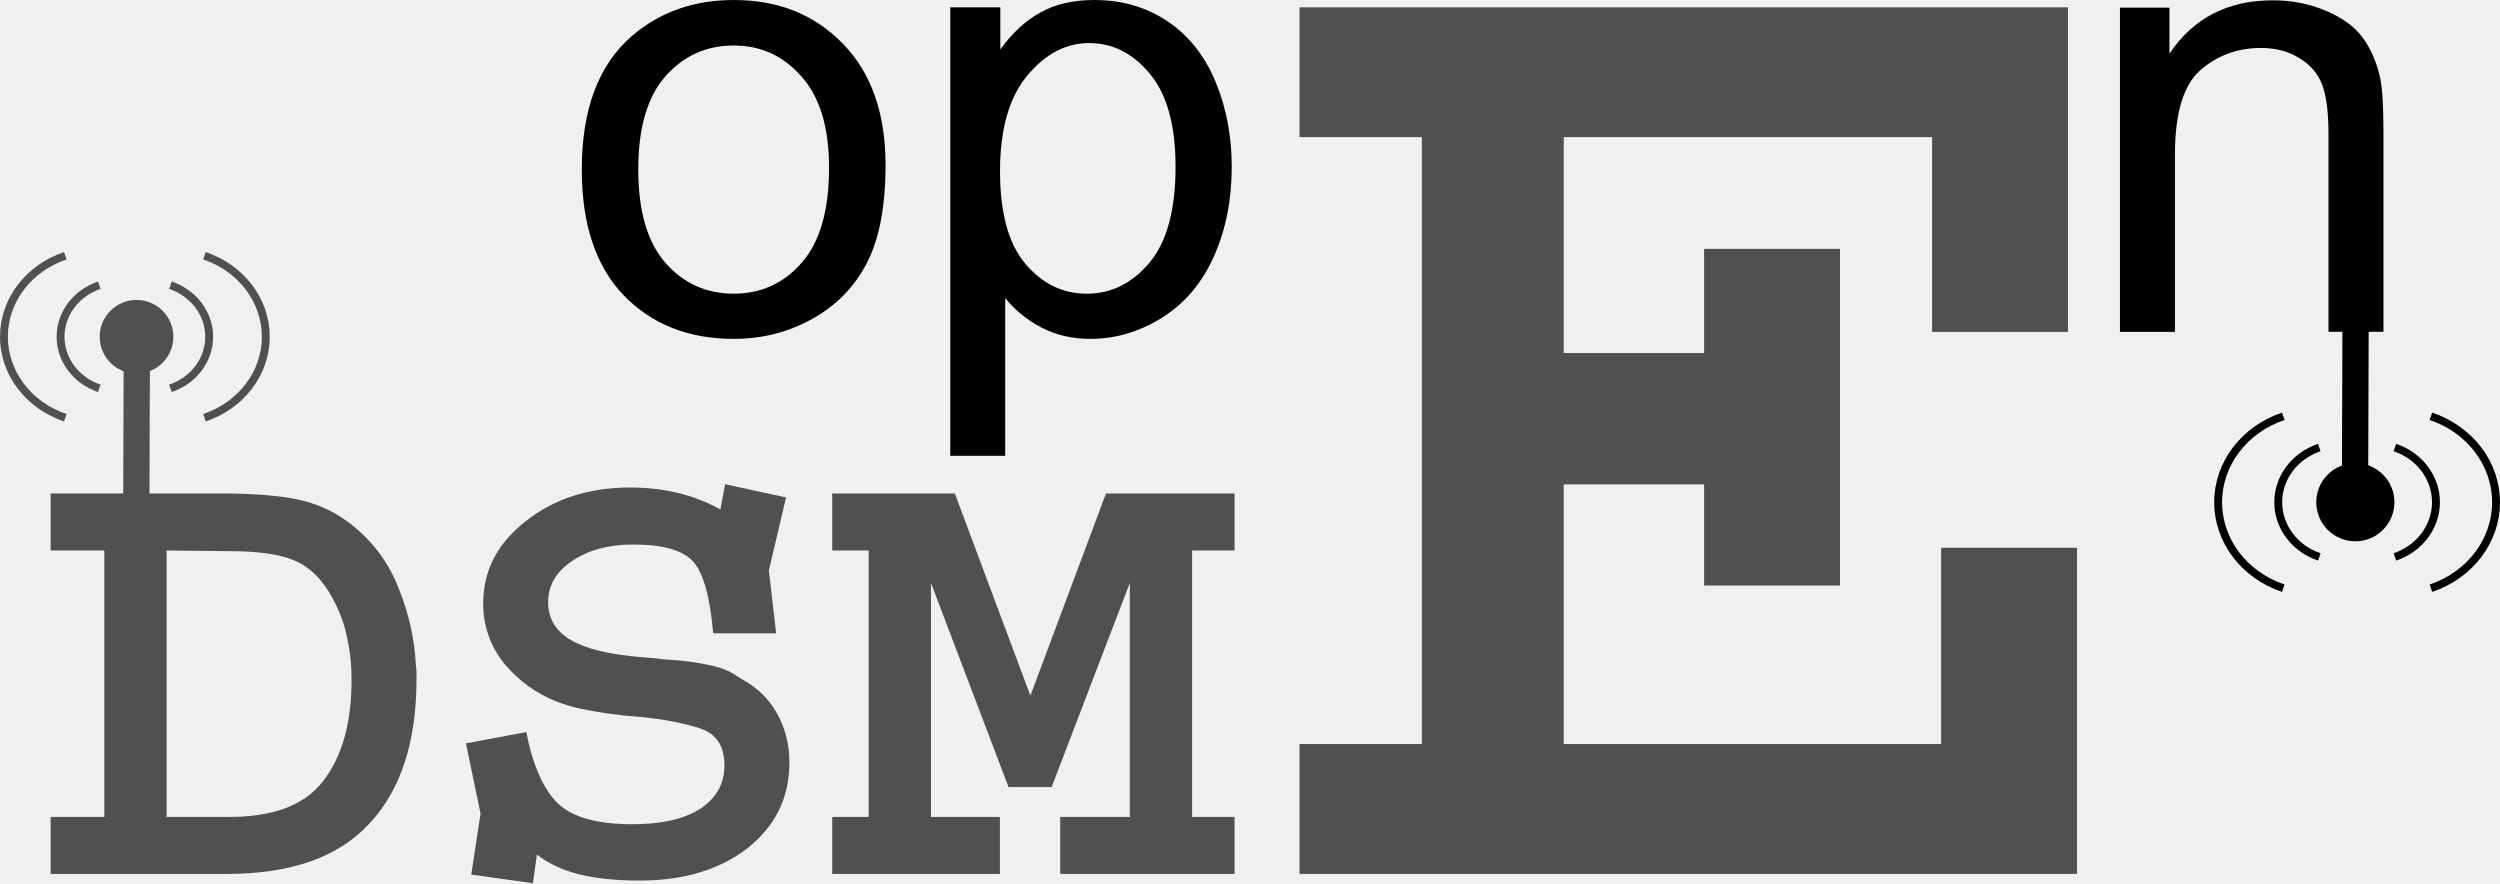
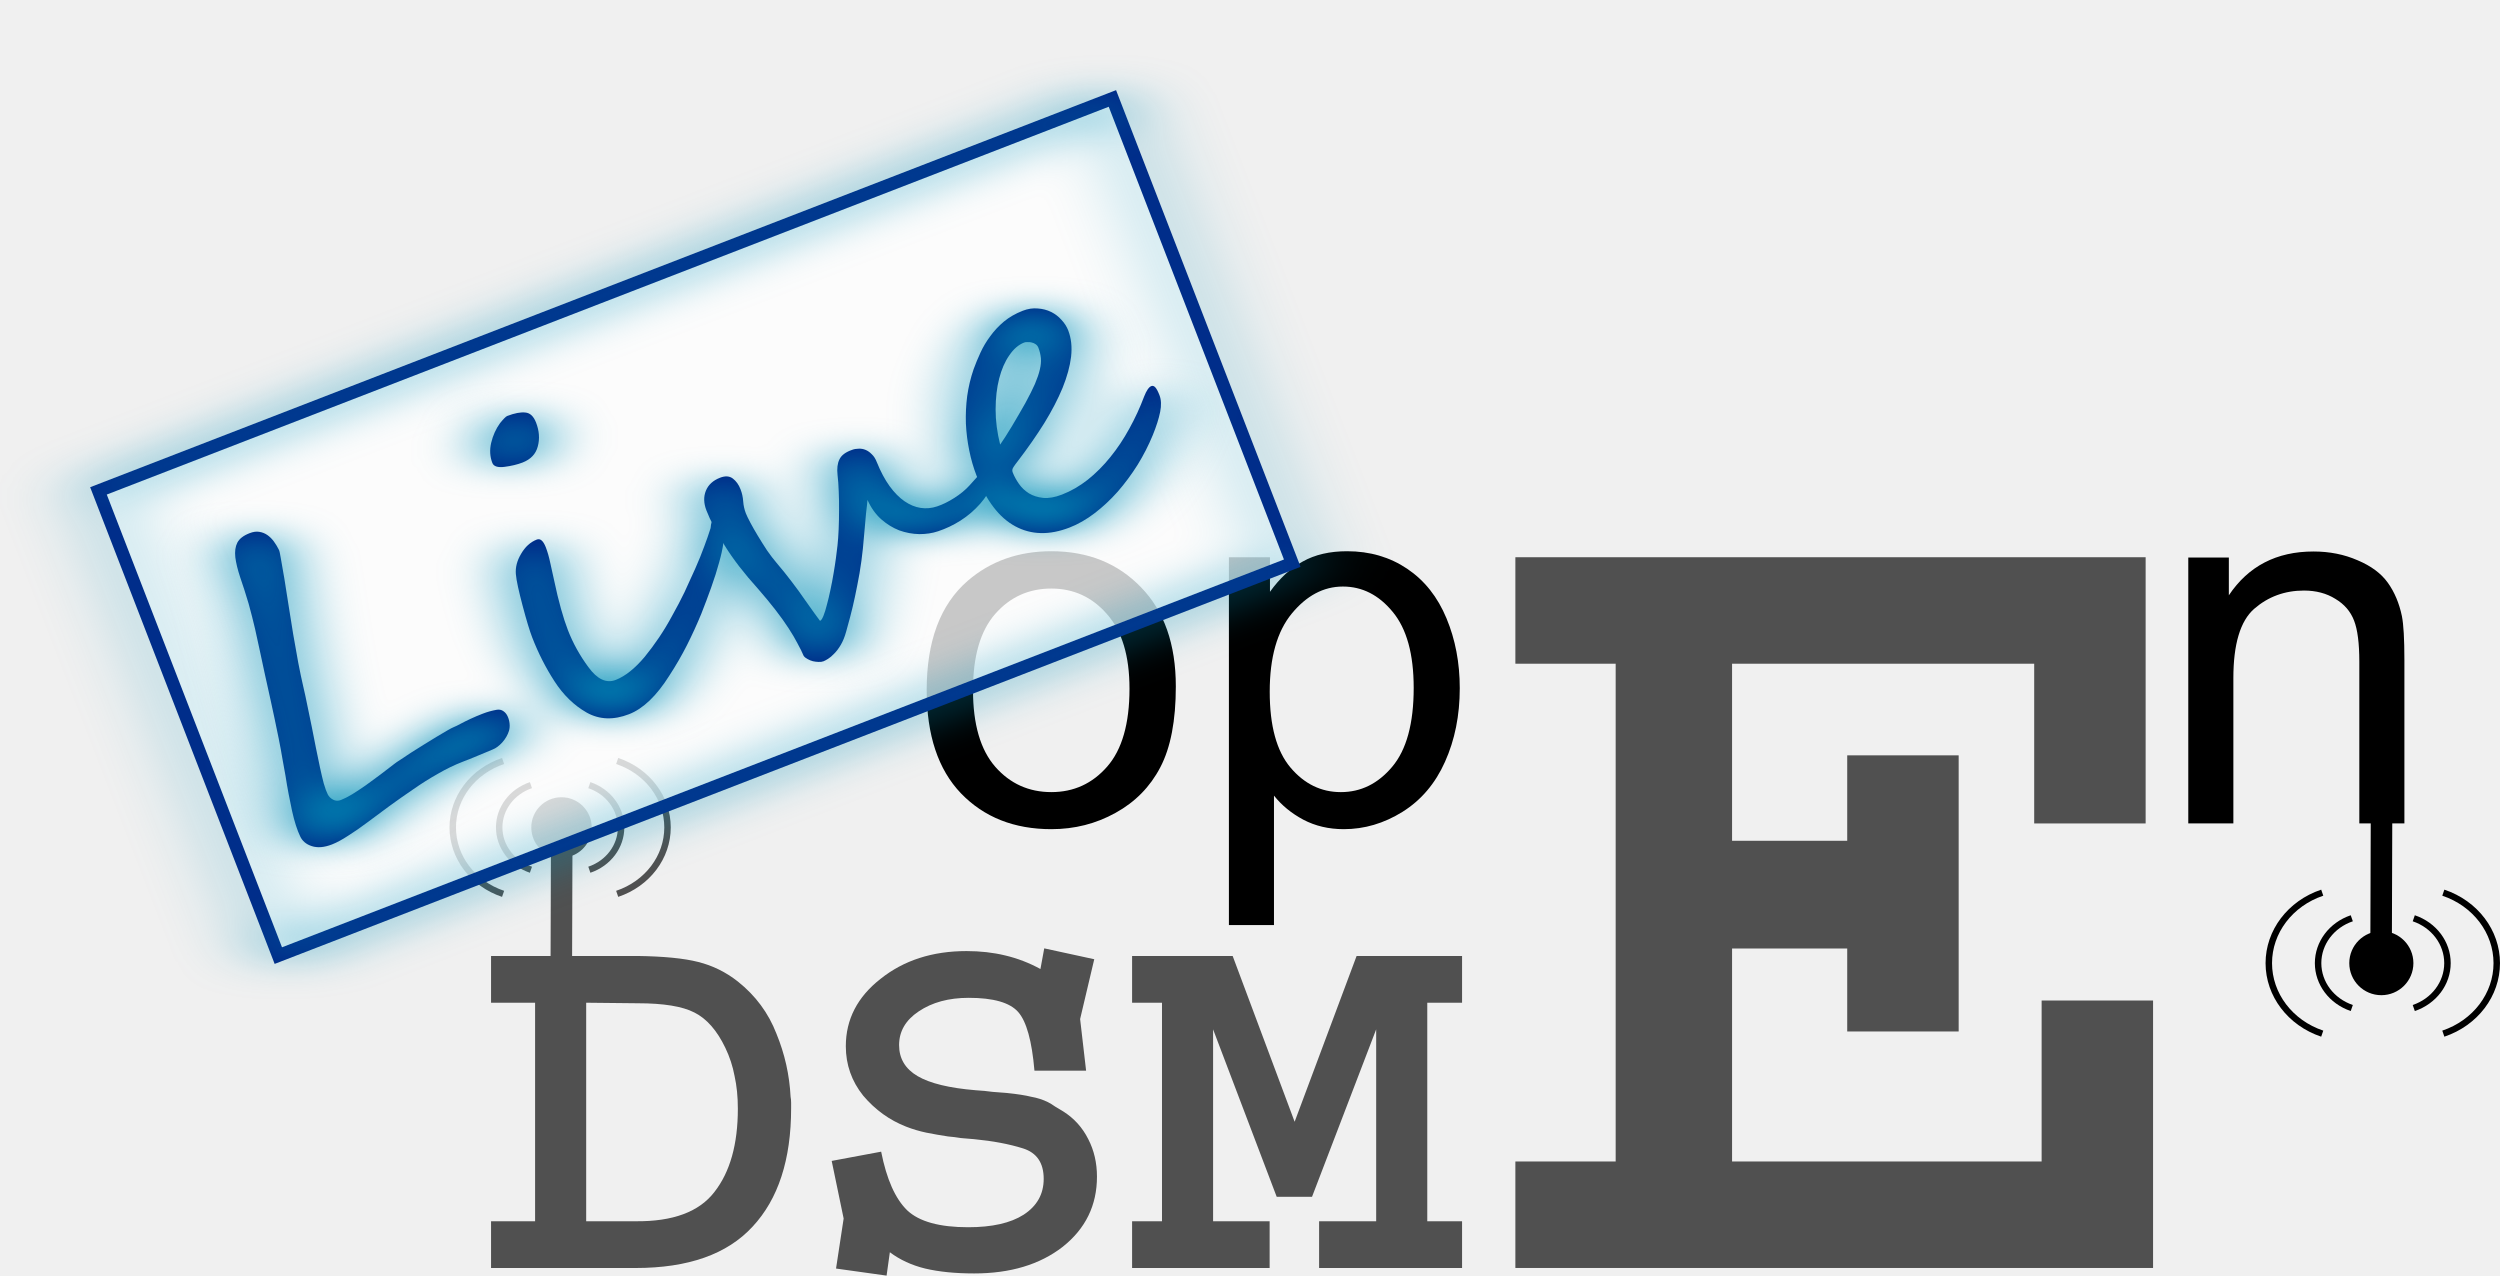
- <svg xmlns="http://www.w3.org/2000/svg" width="95.807mm" height="33.847mm" viewBox="0 0 339.474 119.929" id="svg2" version="1.1">
-   <defs id="defs4" />
-   <g id="layer1" transform="translate(-29.48863,124.0173)">
+ <svg xmlns="http://www.w3.org/2000/svg" width="116.81mm" height="59.602mm" viewBox="0 0 413.892 211.19" id="svg2" version="1.1">
+   <defs id="defs4">
+     <filter style="color-interpolation-filters:sRGB" id="filter4552" x="-0.07" width="1.14" y="-0.153" height="1.305">
+       <feGaussianBlur stdDeviation="5.25" id="feGaussianBlur4554" />
+     </filter>
+     <filter style="color-interpolation-filters:sRGB" id="filter4560" x="-0.065" width="1.13" y="-0.182" height="1.365">
+       <feGaussianBlur stdDeviation="4.317" id="feGaussianBlur4562" />
+     </filter>
+   </defs>
+   <g id="layer1" transform="translate(44.92945,215.2782)" style="display:inline">
    <g style="font-style:normal;font-weight:normal;font-size:25px;line-height:125%;font-family:sans-serif;letter-spacing:0px;word-spacing:0px;writing-mode:lr-tb;fill:#000000;fill-opacity:1;stroke:none;stroke-width:1px;stroke-linecap:butt;stroke-linejoin:miter;stroke-opacity:1" id="text4136">
      <path d="m 108.489,-101.01 q 0,-12.229 6.798,-18.115 5.679,-4.892 13.846,-4.892 9.078,0 14.841,5.969 5.762,5.928 5.762,16.416 0,8.498 -2.57,13.39 -2.529,4.85 -7.42,7.545 -4.85,2.695 -10.612,2.695 -9.244,0 -14.965,-5.928 -5.679,-5.928 -5.679,-17.079 z m 7.669,0 q 0,8.457 3.689,12.685 3.689,4.187 9.286,4.187 5.555,0 9.244,-4.228 3.689,-4.228 3.689,-12.892 0,-8.166 -3.731,-12.353 -3.689,-4.228 -9.203,-4.228 -5.596,0 -9.286,4.187 -3.689,4.187 -3.689,12.644 z" style="font-style:normal;font-variant:normal;font-weight:normal;font-stretch:normal;font-size:84.898px;font-family:Arial;-inkscape-font-specification:Arial" id="path4161" />
      <path d="m 158.525,-62.126 0,-60.896 6.798,0 0,5.721 q 2.404,-3.358 5.431,-5.016 3.026,-1.7 7.337,-1.7 5.638,0 9.949,2.902 4.311,2.902 6.508,8.208 2.197,5.265 2.197,11.566 0,6.757 -2.446,12.188 -2.404,5.389 -7.047,8.291 -4.601,2.86 -9.7,2.86 -3.731,0 -6.716,-1.575 -2.943,-1.575 -4.85,-3.98 l 0,21.432 -7.462,0 z m 6.757,-38.635 q 0,8.498 3.441,12.561 3.441,4.063 8.332,4.063 4.975,0 8.498,-4.187 3.565,-4.228 3.565,-13.058 0,-8.415 -3.482,-12.602 -3.441,-4.187 -8.249,-4.187 -4.767,0 -8.457,4.477 -3.648,4.436 -3.648,12.934 z" style="font-style:normal;font-variant:normal;font-weight:normal;font-stretch:normal;font-size:84.898px;font-family:Arial;-inkscape-font-specification:Arial" id="path4163" />
    </g>
    <g id="g4231" transform="matrix(1.061346,0,0,1.061111,-34.34414,5.038099)">
      <g style="font-style:normal;font-variant:normal;font-weight:normal;font-stretch:normal;font-size:27.125px;line-height:125%;font-family:Umpush;-inkscape-font-specification:Umpush;letter-spacing:0px;word-spacing:0px;writing-mode:lr-tb;fill:#000000;fill-opacity:1;stroke:none;stroke-width:1px;stroke-linecap:butt;stroke-linejoin:miter;stroke-opacity:1" id="text4148">
        <path d="m 331.373,-79.16 0,-41.484 6.328,0 0,5.898 q 4.57,-6.836 13.203,-6.836 3.75,0 6.875,1.367 3.164,1.328 4.727,3.516 1.562,2.188 2.188,5.195 0.391,1.953 0.391,6.836 l 0,25.508 -7.031,0 0,-25.234 q 0,-4.297 -0.82,-6.406 -0.82,-2.148 -2.93,-3.398 -2.07,-1.289 -4.883,-1.289 -4.492,0 -7.773,2.852 -3.242,2.852 -3.242,10.82 l 0,22.656 -7.031,0 z" style="font-style:normal;font-variant:normal;font-weight:normal;font-stretch:normal;font-size:80px;font-family:Arial;-inkscape-font-specification:Arial" id="path4166" />
      </g>
      <g id="g4219-5" transform="matrix(-3.075489,0,0,-3.037498,484.6106,36.83832)">
        <g transform="translate(-0.03951695,0)" id="g4177">
          <path id="path4160-7" d="m 40.064,38.415 0.021,-6.58" style="fill:none;fill-rule:evenodd;stroke:#000000;stroke-width:1.092;stroke-linecap:butt;stroke-linejoin:miter;stroke-miterlimit:4;stroke-dasharray:none;stroke-opacity:1" />
          <path style="fill:#000000;fill-opacity:1;stroke:none;stroke-width:0.938;stroke-miterlimit:4;stroke-dasharray:none;stroke-dashoffset:0;stroke-opacity:1" d="m 41.699,31.01 a 1.626,1.646 0 0 1 -1.626,1.646 1.626,1.646 0 0 1 -1.626,-1.646 1.626,1.646 0 0 1 1.626,-1.646 1.626,1.646 0 0 1 1.626,1.646 z" id="path4164-2" />
          <path style="fill:none;fill-opacity:1;stroke:#000000;stroke-width:0.328;stroke-miterlimit:4;stroke-dasharray:none;stroke-dashoffset:0;stroke-opacity:1" d="m 41.572,28.705 a 2.597,2.453 0 0 1 1.709,2.305 2.597,2.453 0 0 1 -1.709,2.305" id="path4170-1" />
          <path transform="scale(-1,1)" style="fill:none;fill-opacity:1;stroke:#000000;stroke-width:0.328;stroke-miterlimit:4;stroke-dasharray:none;stroke-dashoffset:0;stroke-opacity:1" d="m -38.428,28.705 a 2.597,2.453 0 0 1 1.709,2.305 2.597,2.453 0 0 1 -1.709,2.305" id="path4170-6-2" />
          <path transform="scale(-1,1)" style="fill:none;fill-opacity:1;stroke:#000000;stroke-width:0.328;stroke-miterlimit:4;stroke-dasharray:none;stroke-dashoffset:0;stroke-opacity:1" d="m -36.929,27.388 a 4.119,3.854 0 0 1 2.71,3.621 4.119,3.854 0 0 1 -2.71,3.621" id="path4170-6-3-7" />
          <path style="fill:none;fill-opacity:1;stroke:#000000;stroke-width:0.328;stroke-miterlimit:4;stroke-dasharray:none;stroke-dashoffset:0;stroke-opacity:1" d="m 43.071,27.388 a 4.119,3.854 0 0 1 2.71,3.621 4.119,3.854 0 0 1 -2.71,3.621" id="path4170-6-3-2-2" />
        </g>
      </g>
    </g>
    <g style="font-style:normal;font-weight:normal;font-size:205px;line-height:125%;font-family:sans-serif;letter-spacing:0px;word-spacing:0px;fill:#505050;fill-opacity:1;stroke:none;stroke-width:1px;stroke-linecap:butt;stroke-linejoin:miter;stroke-opacity:1" id="text4158">
      <path d="m 310.297,-123.024 0,44.075 -18.45,0 0,-26.445 -50.02,0 0,29.315 19.065,0 0,-14.145 18.45,0 0,45.715 -18.45,0 0,-13.735 -19.065,0 0,35.26 51.25,0 0,-26.65 18.45,0 0,44.28 -105.575,0 0,-17.63 16.605,0 0,-82.41 -16.605,0 0,-17.63 104.345,0 0,0 z" style="font-style:normal;font-variant:normal;font-weight:100;font-stretch:normal;font-size:205px;font-family:Courier;-inkscape-font-specification:'Courier Thin';fill:#505050;fill-opacity:1" id="path4174" />
    </g>
    <g id="g4243" transform="translate(0,1.636049)">
      <g style="font-style:normal;font-weight:normal;font-size:25px;line-height:125%;font-family:sans-serif;letter-spacing:0px;word-spacing:0px;writing-mode:lr-tb;fill:#505050;fill-opacity:1;stroke:none;stroke-width:1px;stroke-linecap:butt;stroke-linejoin:miter;stroke-opacity:1" id="text4140">
        <path d="m 43.656,-14.725 0,-36.18 -7.29,0 0,-7.74 24.21,0 q 6.57,0.09 10.08,0.99 3.6,0.9 6.57,3.24 4.41,3.51 6.39,8.64 2.07,5.04 2.34,10.44 0.09,0.45 0.09,0.99 0,0.45 0,0.9 0,12.78 -6.39,19.62 -6.3,6.84 -19.35,6.84 l -23.94,0 0,-7.74 7.29,0 0,0 z m 8.46,-36.18 0,36.18 8.19,0 q 9.27,0.09 13.05,-4.86 3.87,-4.95 3.87,-13.77 0,-2.97 -0.54,-5.4 -0.45,-2.43 -1.53,-4.68 -2.07,-4.32 -5.13,-5.85 -2.97,-1.53 -9.36,-1.53 l -8.55,-0.09 0,0 z" style="font-style:normal;font-variant:normal;font-weight:100;font-stretch:normal;font-size:90px;font-family:Courier;-inkscape-font-specification:'Courier Thin';fill:#505050;fill-opacity:1" id="path4177" />
        <path d="m 127.951,-59.905 8.28,1.8 -2.34,9.9 0.99,8.55 -8.55,0 q -0.63,-7.38 -2.7,-9.72 -2.07,-2.34 -8.19,-2.34 -4.95,0 -8.28,2.25 -3.24,2.16 -3.24,5.58 0,3.33 3.06,5.13 3.06,1.8 9.63,2.34 1.53,0.09 2.79,0.27 1.35,0.09 2.34,0.18 2.61,0.27 4.05,0.63 1.53,0.27 2.79,0.9 0.54,0.27 1.17,0.72 0.63,0.36 1.35,0.81 2.7,1.71 4.14,4.59 1.44,2.79 1.44,6.21 0,7.11 -5.67,11.61 -5.67,4.41 -14.67,4.41 -4.68,0 -8.1,-0.81 -3.33,-0.81 -5.85,-2.7 l -0.54,3.87 -8.37,-1.17 1.26,-8.28 -1.98,-9.54 8.19,-1.53 q 1.35,6.84 4.32,9.72 2.97,2.79 10.08,2.79 5.94,0 9.18,-2.07 3.33,-2.16 3.33,-5.94 0,-3.96 -3.42,-5.04 -3.42,-1.08 -8.1,-1.53 -1.08,-0.09 -2.16,-0.18 -1.08,-0.18 -2.16,-0.27 -1.8,-0.27 -3.6,-0.63 -1.71,-0.36 -3.33,-0.99 -4.14,-1.62 -7.11,-5.13 -2.88,-3.6 -2.88,-8.19 0,-6.66 5.76,-11.16 5.76,-4.59 14.22,-4.59 3.42,0 6.39,0.72 3.06,0.72 5.85,2.25 l 0.63,-3.42 0,0 z" style="font-style:normal;font-variant:normal;font-weight:100;font-stretch:normal;font-size:90px;font-family:Courier;-inkscape-font-specification:'Courier Thin';fill:#505050;fill-opacity:1" id="path4179" />
        <path d="m 159.146,-58.645 10.26,27.45 10.26,-27.45 17.46,0 0,7.74 -5.76,0 0,36.18 5.76,0 0,7.74 -23.67,0 0,-7.74 9.45,0 0,-31.77 -10.62,27.72 -5.85,0 -10.53,-27.72 0,31.77 9.36,0 0,7.74 -22.77,0 0,-7.74 4.95,0 0,-36.18 -4.95,0 0,-7.74 16.65,0 0,0 z" style="font-style:normal;font-variant:normal;font-weight:100;font-stretch:normal;font-size:90px;font-family:Courier;-inkscape-font-specification:'Courier Thin';fill:#505050;fill-opacity:1" id="path4181" />
      </g>
      <g id="g4219-5-6" transform="matrix(3.075489,0,0,3.037498,-75.09519,-174.1175)">
        <g transform="translate(-0.03951695,0)" id="g4177-3">
          <g id="g4221">
            <path style="fill:none;fill-rule:evenodd;stroke:#505050;stroke-width:1.159;stroke-linecap:butt;stroke-linejoin:miter;stroke-miterlimit:4;stroke-dasharray:none;stroke-opacity:1" d="m 40.064,38.415 0.021,-6.58" id="path4160-7-8" />
            <path style="fill:#505050;fill-opacity:1;stroke:none;stroke-width:0.938;stroke-miterlimit:4;stroke-dasharray:none;stroke-dashoffset:0;stroke-opacity:1" d="m 41.699,31.01 a 1.626,1.646 0 0 1 -1.626,1.646 1.626,1.646 0 0 1 -1.626,-1.646 1.626,1.646 0 0 1 1.626,-1.646 1.626,1.646 0 0 1 1.626,1.646 z" id="path4164-2-5" />
            <path style="fill:none;fill-opacity:1;stroke:#505050;stroke-width:0.348;stroke-miterlimit:4;stroke-dasharray:none;stroke-dashoffset:0;stroke-opacity:1" d="m 41.572,28.705 a 2.597,2.453 0 0 1 1.709,2.305 2.597,2.453 0 0 1 -1.709,2.305" id="path4170-1-3" />
            <path transform="scale(-1,1)" style="fill:none;fill-opacity:1;stroke:#505050;stroke-width:0.348;stroke-miterlimit:4;stroke-dasharray:none;stroke-dashoffset:0;stroke-opacity:1" d="m -38.428,28.705 a 2.597,2.453 0 0 1 1.709,2.305 2.597,2.453 0 0 1 -1.709,2.305" id="path4170-6-2-0" />
            <path transform="scale(-1,1)" style="fill:none;fill-opacity:1;stroke:#505050;stroke-width:0.348;stroke-miterlimit:4;stroke-dasharray:none;stroke-dashoffset:0;stroke-opacity:1" d="m -36.929,27.388 a 4.119,3.854 0 0 1 2.71,3.621 4.119,3.854 0 0 1 -2.71,3.621" id="path4170-6-3-7-8" />
            <path style="fill:none;fill-opacity:1;stroke:#505050;stroke-width:0.348;stroke-miterlimit:4;stroke-dasharray:none;stroke-dashoffset:0;stroke-opacity:1" d="m 43.071,27.388 a 4.119,3.854 0 0 1 2.71,3.621 4.119,3.854 0 0 1 -2.71,3.621" id="path4170-6-3-2-2-4" />
          </g>
        </g>
      </g>
    </g>
  </g>
+   <g id="layer3" style="display:inline" transform="translate(14.4105,14.0547)">
+     <g id="g4616" transform="matrix(0.9430202,-0.3327354,0.3327354,0.9430202,251.5693,124.2104)">
+       <g id="g4175" transform="matrix(0.9995475,-0.03008118,0.03008118,0.9995475,2.900322,-3.81336)">
+         <g id="g4183">
+           <path style="opacity:1;fill:#ffffff;fill-opacity:0.784;stroke:#001e82;stroke-width:2.126;stroke-linecap:butt;stroke-linejoin:miter;stroke-miterlimit:4;stroke-dasharray:none;stroke-dashoffset:0;stroke-opacity:1" d="m -215.29,-139.551 180,0 0,82.5 -180,0 z" id="rect4169-7-8" />
+           <g style="font-style:normal;font-variant:normal;font-weight:normal;font-stretch:normal;font-size:15px;line-height:125%;font-family:Arial;-inkscape-font-specification:Arial;text-align:start;letter-spacing:0px;word-spacing:0px;writing-mode:lr-tb;text-anchor:start;fill:#001e82;fill-opacity:1;stroke:none;stroke-width:1px;stroke-linecap:butt;stroke-linejoin:miter;stroke-opacity:1" id="text4165-1-9">
+             <path d="m -166.237,-77.981 q -0.684,0.854 -1.743,1.401 -1.06,0.513 -1.88,0.513 -0.479,0 -1.196,0.034 -0.718,0 -1.504,0.034 -0.752,0 -1.47,0.034 -0.718,0 -1.196,0 -2.188,0 -4.58,0.376 -2.358,0.342 -4.717,0.923 -2.358,0.547 -4.683,1.162 -2.29,0.649 -4.341,1.196 -2.051,0.581 -3.828,0.923 -1.743,0.376 -3.008,0.376 -2.051,0 -3.213,-0.957 -1.128,-0.923 -1.196,-2.222 -0.068,-0.82 0,-1.948 0.068,-1.128 0.273,-2.461 0.205,-1.333 0.479,-2.803 0.273,-1.504 0.615,-3.042 0.205,-1.025 0.513,-2.666 0.342,-1.641 0.649,-3.418 0.308,-1.812 0.581,-3.486 0.273,-1.709 0.444,-2.803 0.376,-2.495 0.684,-4.478 0.342,-2.017 0.615,-3.862 0.308,-1.846 0.581,-3.726 0.273,-1.914 0.513,-4.272 0.205,-2.563 0.273,-4.58 0.103,-2.017 0.444,-3.384 0.376,-1.401 1.162,-2.119 0.82,-0.752 2.495,-0.752 0.957,0 1.572,0.376 0.649,0.376 1.06,0.991 0.41,0.615 0.615,1.401 0.205,0.786 0.273,1.572 0.034,0.239 -0.239,1.538 -0.239,1.299 -0.649,3.247 -0.41,1.914 -0.923,4.272 -0.513,2.358 -1.025,4.785 -0.479,2.427 -0.923,4.717 -0.41,2.256 -0.649,3.965 -0.205,1.504 -0.513,3.247 -0.273,1.709 -0.581,3.486 -0.308,1.743 -0.615,3.486 -0.308,1.743 -0.547,3.281 -0.239,1.504 -0.376,2.734 -0.103,1.196 -0.034,1.914 0.068,0.615 0.513,1.128 0.444,0.513 1.196,0.513 0.82,0 2.051,-0.205 1.265,-0.239 2.666,-0.581 1.436,-0.376 2.905,-0.786 1.47,-0.444 2.803,-0.82 0.308,-0.103 1.162,-0.273 0.889,-0.205 2.017,-0.444 1.162,-0.239 2.461,-0.479 1.299,-0.239 2.427,-0.444 1.162,-0.205 2.051,-0.342 0.889,-0.137 1.23,-0.137 0.444,0 1.23,-0.103 0.82,-0.103 1.846,-0.171 1.025,-0.068 2.222,-0.068 1.196,0 2.393,0.239 0.615,0.137 0.923,0.615 0.308,0.444 0.342,1.06 0.034,0.615 -0.137,1.23 -0.171,0.615 -0.513,1.06 z" style="font-style:normal;font-variant:normal;font-weight:normal;font-stretch:normal;font-size:70px;font-family:'Segoe Script';-inkscape-font-specification:'Segoe Script'" id="path4180" />
+             <path d="m -143.645,-123.953 q 0,2.222 -1.162,3.794 -1.128,1.572 -3.315,1.572 -1.367,0 -3.042,-0.41 -1.641,-0.41 -1.641,-1.333 0,-1.675 1.025,-3.179 1.06,-1.538 2.529,-2.495 1.196,-0.684 1.538,-0.684 1.948,0 3.008,0.547 1.06,0.513 1.06,2.188 z m 22.388,27.788 0,0.068 q 0,0.752 -0.684,1.982 -0.684,1.23 -1.846,2.769 -1.128,1.538 -2.632,3.281 -1.504,1.743 -3.145,3.521 -1.948,2.051 -4.067,3.965 -2.085,1.88 -4.546,3.657 -4.785,3.555 -8.545,3.555 -4.136,0 -6.426,-2.769 -2.29,-2.803 -3.11,-6.768 -0.82,-3.931 -0.82,-8.101 0,-1.743 0.41,-5.435 0.205,-1.846 0.41,-3.179 0.205,-1.333 0.444,-2.153 0.479,-1.606 2.017,-2.803 1.572,-1.265 3.281,-1.265 0.923,0 0.923,1.743 0,1.162 -0.239,2.632 -0.205,1.47 -0.444,2.905 -0.444,2.7 -0.649,4.854 -0.205,2.119 -0.205,3.691 0,3.486 0.957,6.973 0.957,3.589 3.452,3.589 2.529,0 5.879,-1.846 1.675,-0.957 3.35,-2.119 1.675,-1.162 3.35,-2.598 1.743,-1.436 3.281,-2.871 1.538,-1.47 3.076,-3.008 1.538,-1.538 2.7,-2.871 1.196,-1.333 2.085,-2.461 0.068,-0.137 0.273,-0.513 0.205,-0.376 0.376,-0.376 l 0.068,0.034 q 0.273,0 0.41,0.205 0.137,0.171 0.308,0.547 0.342,0.752 0.308,1.162 z" style="font-style:normal;font-variant:normal;font-weight:normal;font-stretch:normal;font-size:70px;font-family:'Segoe Script';-inkscape-font-specification:'Segoe Script'" id="path4182" />
+             <path d="m -75.49,-89.432 q 0,0.479 -0.376,1.094 -0.342,0.581 -0.957,1.196 -0.615,0.615 -1.436,1.23 -0.786,0.581 -1.641,1.025 -1.982,1.025 -4.067,1.436 -2.051,0.41 -4.102,0.308 -1.504,-0.068 -3.076,-0.684 -1.572,-0.649 -2.871,-1.777 -1.265,-1.162 -2.119,-2.803 -0.854,-1.675 -0.957,-3.794 -0.103,0.205 -0.342,0.684 -0.239,0.444 -0.684,1.299 -0.41,0.854 -1.06,2.153 -0.615,1.299 -1.538,3.11 -0.923,1.812 -1.982,3.589 -1.06,1.743 -2.085,3.315 -1.025,1.572 -1.948,2.837 -0.923,1.265 -1.538,2.085 -0.786,1.06 -1.606,1.709 -0.82,0.649 -1.538,0.957 -0.718,0.342 -1.265,0.444 -0.547,0.103 -0.854,0.103 -0.376,0 -0.82,-0.205 -0.41,-0.171 -0.82,-0.444 -0.376,-0.273 -0.684,-0.649 -0.308,-0.342 -0.41,-0.718 -0.034,-1.025 -0.205,-2.29 -0.137,-1.299 -0.479,-2.905 -0.342,-1.641 -0.923,-3.589 -0.581,-1.948 -1.436,-4.307 -1.846,-4.819 -2.563,-8.682 -0.718,-3.862 -0.718,-6.494 0,-1.914 1.094,-3.076 1.094,-1.162 2.974,-1.162 1.367,0 1.914,0.889 0.547,0.889 0.547,2.119 0,1.025 -0.308,2.017 -0.308,0.991 -0.308,2.017 0,0.547 0.137,1.709 0.137,1.128 0.376,2.495 0.239,1.367 0.547,2.803 0.342,1.401 0.718,2.461 0.684,1.948 1.23,3.862 0.547,1.88 0.923,3.486 0.41,1.572 0.684,2.7 0.273,1.094 0.41,1.504 0.273,0.034 0.82,-0.547 0.547,-0.581 1.196,-1.504 0.684,-0.923 1.436,-2.085 0.786,-1.196 1.47,-2.358 0.718,-1.196 1.299,-2.256 0.615,-1.094 0.991,-1.846 0.513,-0.991 1.128,-2.393 0.615,-1.401 1.196,-2.905 0.615,-1.538 1.094,-2.974 0.513,-1.47 0.786,-2.563 0.41,-1.572 1.23,-2.324 0.82,-0.786 2.529,-0.718 0.513,0 1.06,0.205 0.547,0.171 0.991,0.581 0.444,0.41 0.718,1.06 0.308,0.615 0.308,1.504 0.034,2.563 0.547,4.512 0.513,1.914 1.401,3.213 0.889,1.299 2.085,1.982 1.196,0.684 2.632,0.752 1.436,0.068 3.145,-0.273 1.743,-0.342 3.11,-1.025 1.367,-0.684 2.427,-1.23 1.06,-0.547 1.743,-0.513 0.82,0.034 0.82,0.649 z" style="font-style:normal;font-variant:normal;font-weight:normal;font-stretch:normal;font-size:70px;font-family:'Segoe Script';-inkscape-font-specification:'Segoe Script'" id="path4184" />
+             <path d="m -61.613,-105.496 q 0,-0.376 -0.205,-0.684 -0.205,-0.308 -0.513,-0.513 -0.273,-0.205 -0.615,-0.308 -0.308,-0.137 -0.547,-0.137 -1.504,0 -3.076,1.094 -1.572,1.06 -2.939,2.974 -1.367,1.914 -2.393,4.546 -1.025,2.632 -1.401,5.708 0.479,-0.308 1.265,-0.889 0.786,-0.581 1.675,-1.265 0.923,-0.718 1.812,-1.436 0.923,-0.718 1.641,-1.333 1.572,-1.333 2.598,-2.358 1.025,-1.06 1.606,-1.914 0.615,-0.889 0.854,-1.709 0.239,-0.855 0.239,-1.777 z m 15.859,14.595 q 0,1.196 -0.889,2.598 -0.889,1.401 -2.529,3.145 -1.88,1.982 -4.136,3.691 -2.256,1.675 -4.648,2.939 -2.393,1.23 -4.854,1.948 -2.461,0.718 -4.751,0.718 -5.366,0 -8.306,-3.452 -2.939,-3.452 -2.939,-10.117 0,-2.119 0.376,-4.307 0.376,-2.222 1.094,-4.375 0.752,-2.153 1.846,-4.17 1.128,-2.017 2.598,-3.76 0.923,-1.06 2.051,-2.153 1.128,-1.094 2.495,-1.948 1.367,-0.889 2.974,-1.436 1.641,-0.547 3.555,-0.547 1.367,0 2.461,0.547 1.094,0.513 1.846,1.333 0.752,0.82 1.128,1.846 0.41,1.025 0.41,2.017 0,2.085 -1.128,4.238 -1.128,2.119 -3.179,4.307 -2.051,2.153 -4.922,4.341 -2.871,2.153 -6.392,4.307 -0.479,0.273 -0.957,0.615 -0.479,0.308 -0.479,0.786 0,1.025 0.273,2.153 0.273,1.128 0.991,2.085 0.718,0.923 1.914,1.538 1.23,0.615 3.11,0.615 2.393,0 4.854,-0.752 2.495,-0.786 4.854,-2.153 2.393,-1.367 4.614,-3.247 2.256,-1.88 4.204,-4.067 1.094,-1.196 1.743,-1.196 0.376,0 0.547,0.444 0.171,0.444 0.171,1.47 z" style="font-style:normal;font-variant:normal;font-weight:normal;font-stretch:normal;font-size:70px;font-family:'Segoe Script';-inkscape-font-specification:'Segoe Script'" id="path4186" />
+           </g>
+           <path style="opacity:1;fill:none;fill-opacity:0.458;stroke:#0090b8;stroke-width:2.126;stroke-linecap:butt;stroke-linejoin:miter;stroke-miterlimit:4;stroke-dasharray:none;stroke-dashoffset:0;stroke-opacity:1;filter:url(#filter4552)" d="m -215.29,-139.551 180,0 0,82.5 -180,0 z" id="rect4169" />
+           <g style="font-style:normal;font-variant:normal;font-weight:normal;font-stretch:normal;font-size:15px;line-height:125%;font-family:Arial;-inkscape-font-specification:Arial;text-align:start;letter-spacing:0px;word-spacing:0px;writing-mode:lr-tb;text-anchor:start;fill:#0090b8;fill-opacity:1;stroke:none;stroke-width:1px;stroke-linecap:butt;stroke-linejoin:miter;stroke-opacity:1;filter:url(#filter4560)" id="text4165">
+             <path d="m -166.237,-77.982 q -0.684,0.854 -1.743,1.401 -1.06,0.513 -1.88,0.513 -0.479,0 -1.196,0.034 -0.718,0 -1.504,0.034 -0.752,0 -1.47,0.034 -0.718,0 -1.196,0 -2.188,0 -4.58,0.376 -2.358,0.342 -4.717,0.923 -2.358,0.547 -4.683,1.162 -2.29,0.649 -4.341,1.196 -2.051,0.581 -3.828,0.923 -1.743,0.376 -3.008,0.376 -2.051,0 -3.213,-0.957 -1.128,-0.923 -1.196,-2.222 -0.068,-0.82 0,-1.948 0.068,-1.128 0.273,-2.461 0.205,-1.333 0.479,-2.803 0.273,-1.504 0.615,-3.042 0.205,-1.025 0.513,-2.666 0.342,-1.641 0.649,-3.418 0.308,-1.812 0.581,-3.486 0.273,-1.709 0.444,-2.803 0.376,-2.495 0.684,-4.478 0.342,-2.017 0.615,-3.862 0.308,-1.846 0.581,-3.726 0.273,-1.914 0.513,-4.272 0.205,-2.563 0.273,-4.58 0.103,-2.017 0.444,-3.384 0.376,-1.401 1.162,-2.119 0.82,-0.752 2.495,-0.752 0.957,0 1.572,0.376 0.649,0.376 1.06,0.991 0.41,0.615 0.615,1.401 0.205,0.786 0.273,1.572 0.034,0.239 -0.239,1.538 -0.239,1.299 -0.649,3.247 -0.41,1.914 -0.923,4.272 -0.513,2.358 -1.025,4.785 -0.479,2.427 -0.923,4.717 -0.41,2.256 -0.649,3.965 -0.205,1.504 -0.513,3.247 -0.273,1.709 -0.581,3.486 -0.308,1.743 -0.615,3.486 -0.308,1.743 -0.547,3.281 -0.239,1.504 -0.376,2.734 -0.103,1.196 -0.034,1.914 0.068,0.615 0.513,1.128 0.444,0.513 1.196,0.513 0.82,0 2.051,-0.205 1.265,-0.239 2.666,-0.581 1.436,-0.376 2.905,-0.786 1.47,-0.444 2.803,-0.82 0.308,-0.103 1.162,-0.273 0.889,-0.205 2.017,-0.444 1.162,-0.239 2.461,-0.479 1.299,-0.239 2.427,-0.444 1.162,-0.205 2.051,-0.342 0.889,-0.137 1.23,-0.137 0.444,0 1.23,-0.103 0.82,-0.103 1.846,-0.171 1.025,-0.068 2.222,-0.068 1.196,0 2.393,0.239 0.615,0.137 0.923,0.615 0.308,0.444 0.342,1.06 0.034,0.615 -0.137,1.23 -0.171,0.615 -0.513,1.06 z" style="font-style:normal;font-variant:normal;font-weight:normal;font-stretch:normal;font-size:70px;font-family:'Segoe Script';-inkscape-font-specification:'Segoe Script';fill:#0090b8;fill-opacity:1" id="path4190" />
+             <path d="m -143.645,-123.953 q 0,2.222 -1.162,3.794 -1.128,1.572 -3.315,1.572 -1.367,0 -3.042,-0.41 -1.641,-0.41 -1.641,-1.333 0,-1.675 1.025,-3.179 1.06,-1.538 2.529,-2.495 1.196,-0.684 1.538,-0.684 1.948,0 3.008,0.547 1.06,0.513 1.06,2.188 z m 22.388,27.788 0,0.068 q 0,0.752 -0.684,1.982 -0.684,1.23 -1.846,2.769 -1.128,1.538 -2.632,3.281 -1.504,1.743 -3.145,3.521 -1.948,2.051 -4.067,3.965 -2.085,1.88 -4.546,3.657 -4.785,3.555 -8.545,3.555 -4.136,0 -6.426,-2.769 -2.29,-2.803 -3.11,-6.768 -0.82,-3.931 -0.82,-8.101 0,-1.743 0.41,-5.435 0.205,-1.846 0.41,-3.179 0.205,-1.333 0.444,-2.153 0.479,-1.606 2.017,-2.803 1.572,-1.265 3.281,-1.265 0.923,0 0.923,1.743 0,1.162 -0.239,2.632 -0.205,1.47 -0.444,2.905 -0.444,2.7 -0.649,4.854 -0.205,2.119 -0.205,3.691 0,3.486 0.957,6.973 0.957,3.589 3.452,3.589 2.529,0 5.879,-1.846 1.675,-0.957 3.35,-2.119 1.675,-1.162 3.35,-2.598 1.743,-1.436 3.281,-2.871 1.538,-1.47 3.076,-3.008 1.538,-1.538 2.7,-2.871 1.196,-1.333 2.085,-2.461 0.068,-0.137 0.273,-0.513 0.205,-0.376 0.376,-0.376 l 0.068,0.034 q 0.273,0 0.41,0.205 0.137,0.171 0.308,0.547 0.342,0.752 0.308,1.162 z" style="font-style:normal;font-variant:normal;font-weight:normal;font-stretch:normal;font-size:70px;font-family:'Segoe Script';-inkscape-font-specification:'Segoe Script';fill:#0090b8;fill-opacity:1" id="path4192" />
+             <path d="m -75.49,-89.432 q 0,0.479 -0.376,1.094 -0.342,0.581 -0.957,1.196 -0.615,0.615 -1.436,1.23 -0.786,0.581 -1.641,1.025 -1.982,1.025 -4.067,1.436 -2.051,0.41 -4.102,0.308 -1.504,-0.068 -3.076,-0.684 -1.572,-0.649 -2.871,-1.777 -1.265,-1.162 -2.119,-2.803 -0.854,-1.675 -0.957,-3.794 -0.103,0.205 -0.342,0.684 -0.239,0.444 -0.684,1.299 -0.41,0.854 -1.06,2.153 -0.615,1.299 -1.538,3.11 -0.923,1.812 -1.982,3.589 -1.06,1.743 -2.085,3.315 -1.025,1.572 -1.948,2.837 -0.923,1.265 -1.538,2.085 -0.786,1.06 -1.606,1.709 -0.82,0.649 -1.538,0.957 -0.718,0.342 -1.265,0.444 -0.547,0.103 -0.854,0.103 -0.376,0 -0.82,-0.205 -0.41,-0.171 -0.82,-0.444 -0.376,-0.273 -0.684,-0.649 -0.308,-0.342 -0.41,-0.718 -0.034,-1.025 -0.205,-2.29 -0.137,-1.299 -0.479,-2.905 -0.342,-1.641 -0.923,-3.589 -0.581,-1.948 -1.436,-4.307 -1.846,-4.819 -2.563,-8.682 -0.718,-3.862 -0.718,-6.494 0,-1.914 1.094,-3.076 1.094,-1.162 2.974,-1.162 1.367,0 1.914,0.889 0.547,0.889 0.547,2.119 0,1.025 -0.308,2.017 -0.308,0.991 -0.308,2.017 0,0.547 0.137,1.709 0.137,1.128 0.376,2.495 0.239,1.367 0.547,2.803 0.342,1.401 0.718,2.461 0.684,1.948 1.23,3.862 0.547,1.88 0.923,3.486 0.41,1.572 0.684,2.7 0.273,1.094 0.41,1.504 0.273,0.034 0.82,-0.547 0.547,-0.581 1.196,-1.504 0.684,-0.923 1.436,-2.085 0.786,-1.196 1.47,-2.358 0.718,-1.196 1.299,-2.256 0.615,-1.094 0.991,-1.846 0.513,-0.991 1.128,-2.393 0.615,-1.401 1.196,-2.905 0.615,-1.538 1.094,-2.974 0.513,-1.47 0.786,-2.563 0.41,-1.572 1.23,-2.324 0.82,-0.786 2.529,-0.718 0.513,0 1.06,0.205 0.547,0.171 0.991,0.581 0.444,0.41 0.718,1.06 0.308,0.615 0.308,1.504 0.034,2.563 0.547,4.512 0.513,1.914 1.401,3.213 0.889,1.299 2.085,1.982 1.196,0.684 2.632,0.752 1.436,0.068 3.145,-0.273 1.743,-0.342 3.11,-1.025 1.367,-0.684 2.427,-1.23 1.06,-0.547 1.743,-0.513 0.82,0.034 0.82,0.649 z" style="font-style:normal;font-variant:normal;font-weight:normal;font-stretch:normal;font-size:70px;font-family:'Segoe Script';-inkscape-font-specification:'Segoe Script';fill:#0090b8;fill-opacity:1" id="path4194" />
+             <path d="m -61.613,-105.496 q 0,-0.376 -0.205,-0.684 -0.205,-0.308 -0.513,-0.513 -0.273,-0.205 -0.615,-0.308 -0.308,-0.137 -0.547,-0.137 -1.504,0 -3.076,1.094 -1.572,1.06 -2.939,2.974 -1.367,1.914 -2.393,4.546 -1.025,2.632 -1.401,5.708 0.479,-0.308 1.265,-0.889 0.786,-0.581 1.675,-1.265 0.923,-0.718 1.812,-1.436 0.923,-0.718 1.641,-1.333 1.572,-1.333 2.598,-2.358 1.025,-1.06 1.606,-1.914 0.615,-0.889 0.854,-1.709 0.239,-0.855 0.239,-1.777 z m 15.859,14.595 q 0,1.196 -0.889,2.598 -0.889,1.401 -2.529,3.145 -1.88,1.982 -4.136,3.691 -2.256,1.675 -4.648,2.939 -2.393,1.23 -4.854,1.948 -2.461,0.718 -4.751,0.718 -5.366,0 -8.306,-3.452 -2.939,-3.452 -2.939,-10.117 0,-2.119 0.376,-4.307 0.376,-2.222 1.094,-4.375 0.752,-2.153 1.846,-4.17 1.128,-2.017 2.598,-3.76 0.923,-1.06 2.051,-2.153 1.128,-1.094 2.495,-1.948 1.367,-0.889 2.974,-1.436 1.641,-0.547 3.555,-0.547 1.367,0 2.461,0.547 1.094,0.513 1.846,1.333 0.752,0.82 1.128,1.846 0.41,1.025 0.41,2.017 0,2.085 -1.128,4.238 -1.128,2.119 -3.179,4.307 -2.051,2.153 -4.922,4.341 -2.871,2.153 -6.392,4.307 -0.479,0.273 -0.957,0.615 -0.479,0.308 -0.479,0.786 0,1.025 0.273,2.153 0.273,1.128 0.991,2.085 0.718,0.923 1.914,1.538 1.23,0.615 3.11,0.615 2.393,0 4.854,-0.752 2.495,-0.786 4.854,-2.153 2.393,-1.367 4.614,-3.247 2.256,-1.88 4.204,-4.067 1.094,-1.196 1.743,-1.196 0.376,0 0.547,0.444 0.171,0.444 0.171,1.47 z" style="font-style:normal;font-variant:normal;font-weight:normal;font-stretch:normal;font-size:70px;font-family:'Segoe Script';-inkscape-font-specification:'Segoe Script';fill:#0090b8;fill-opacity:1" id="path4196" />
+           </g>
+         </g>
+       </g>
+     </g>
+   </g>
</svg>
